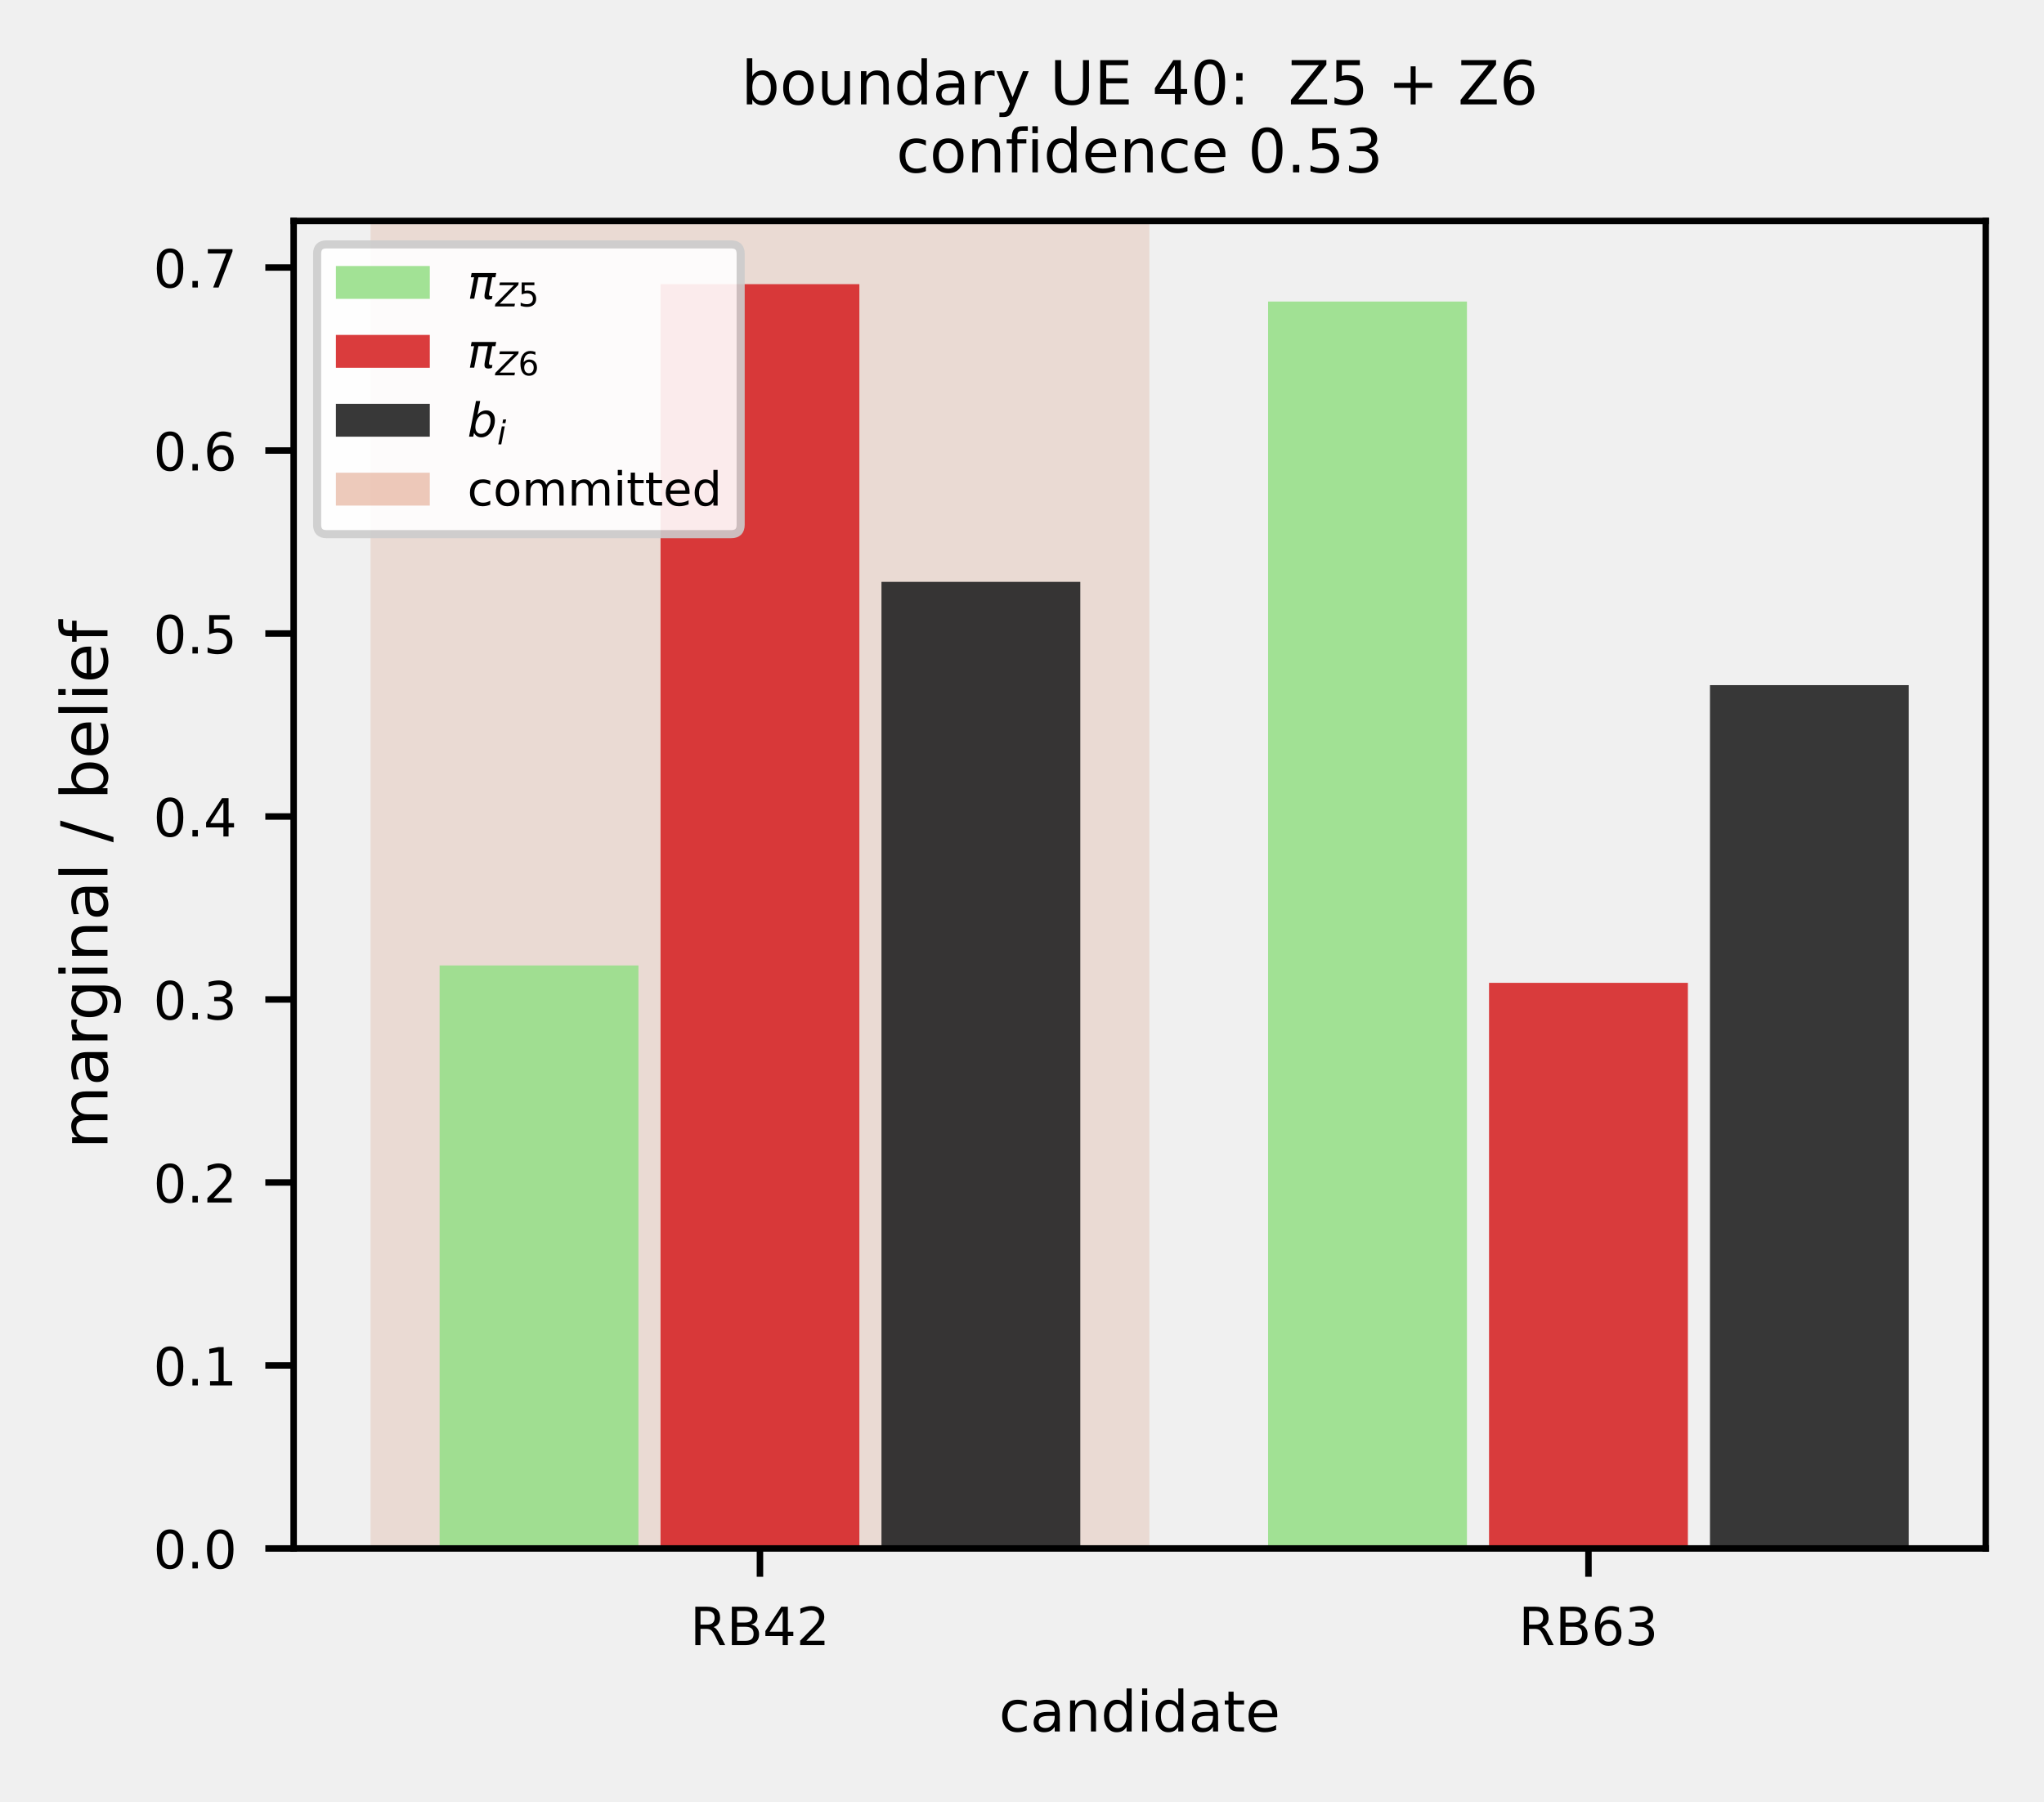
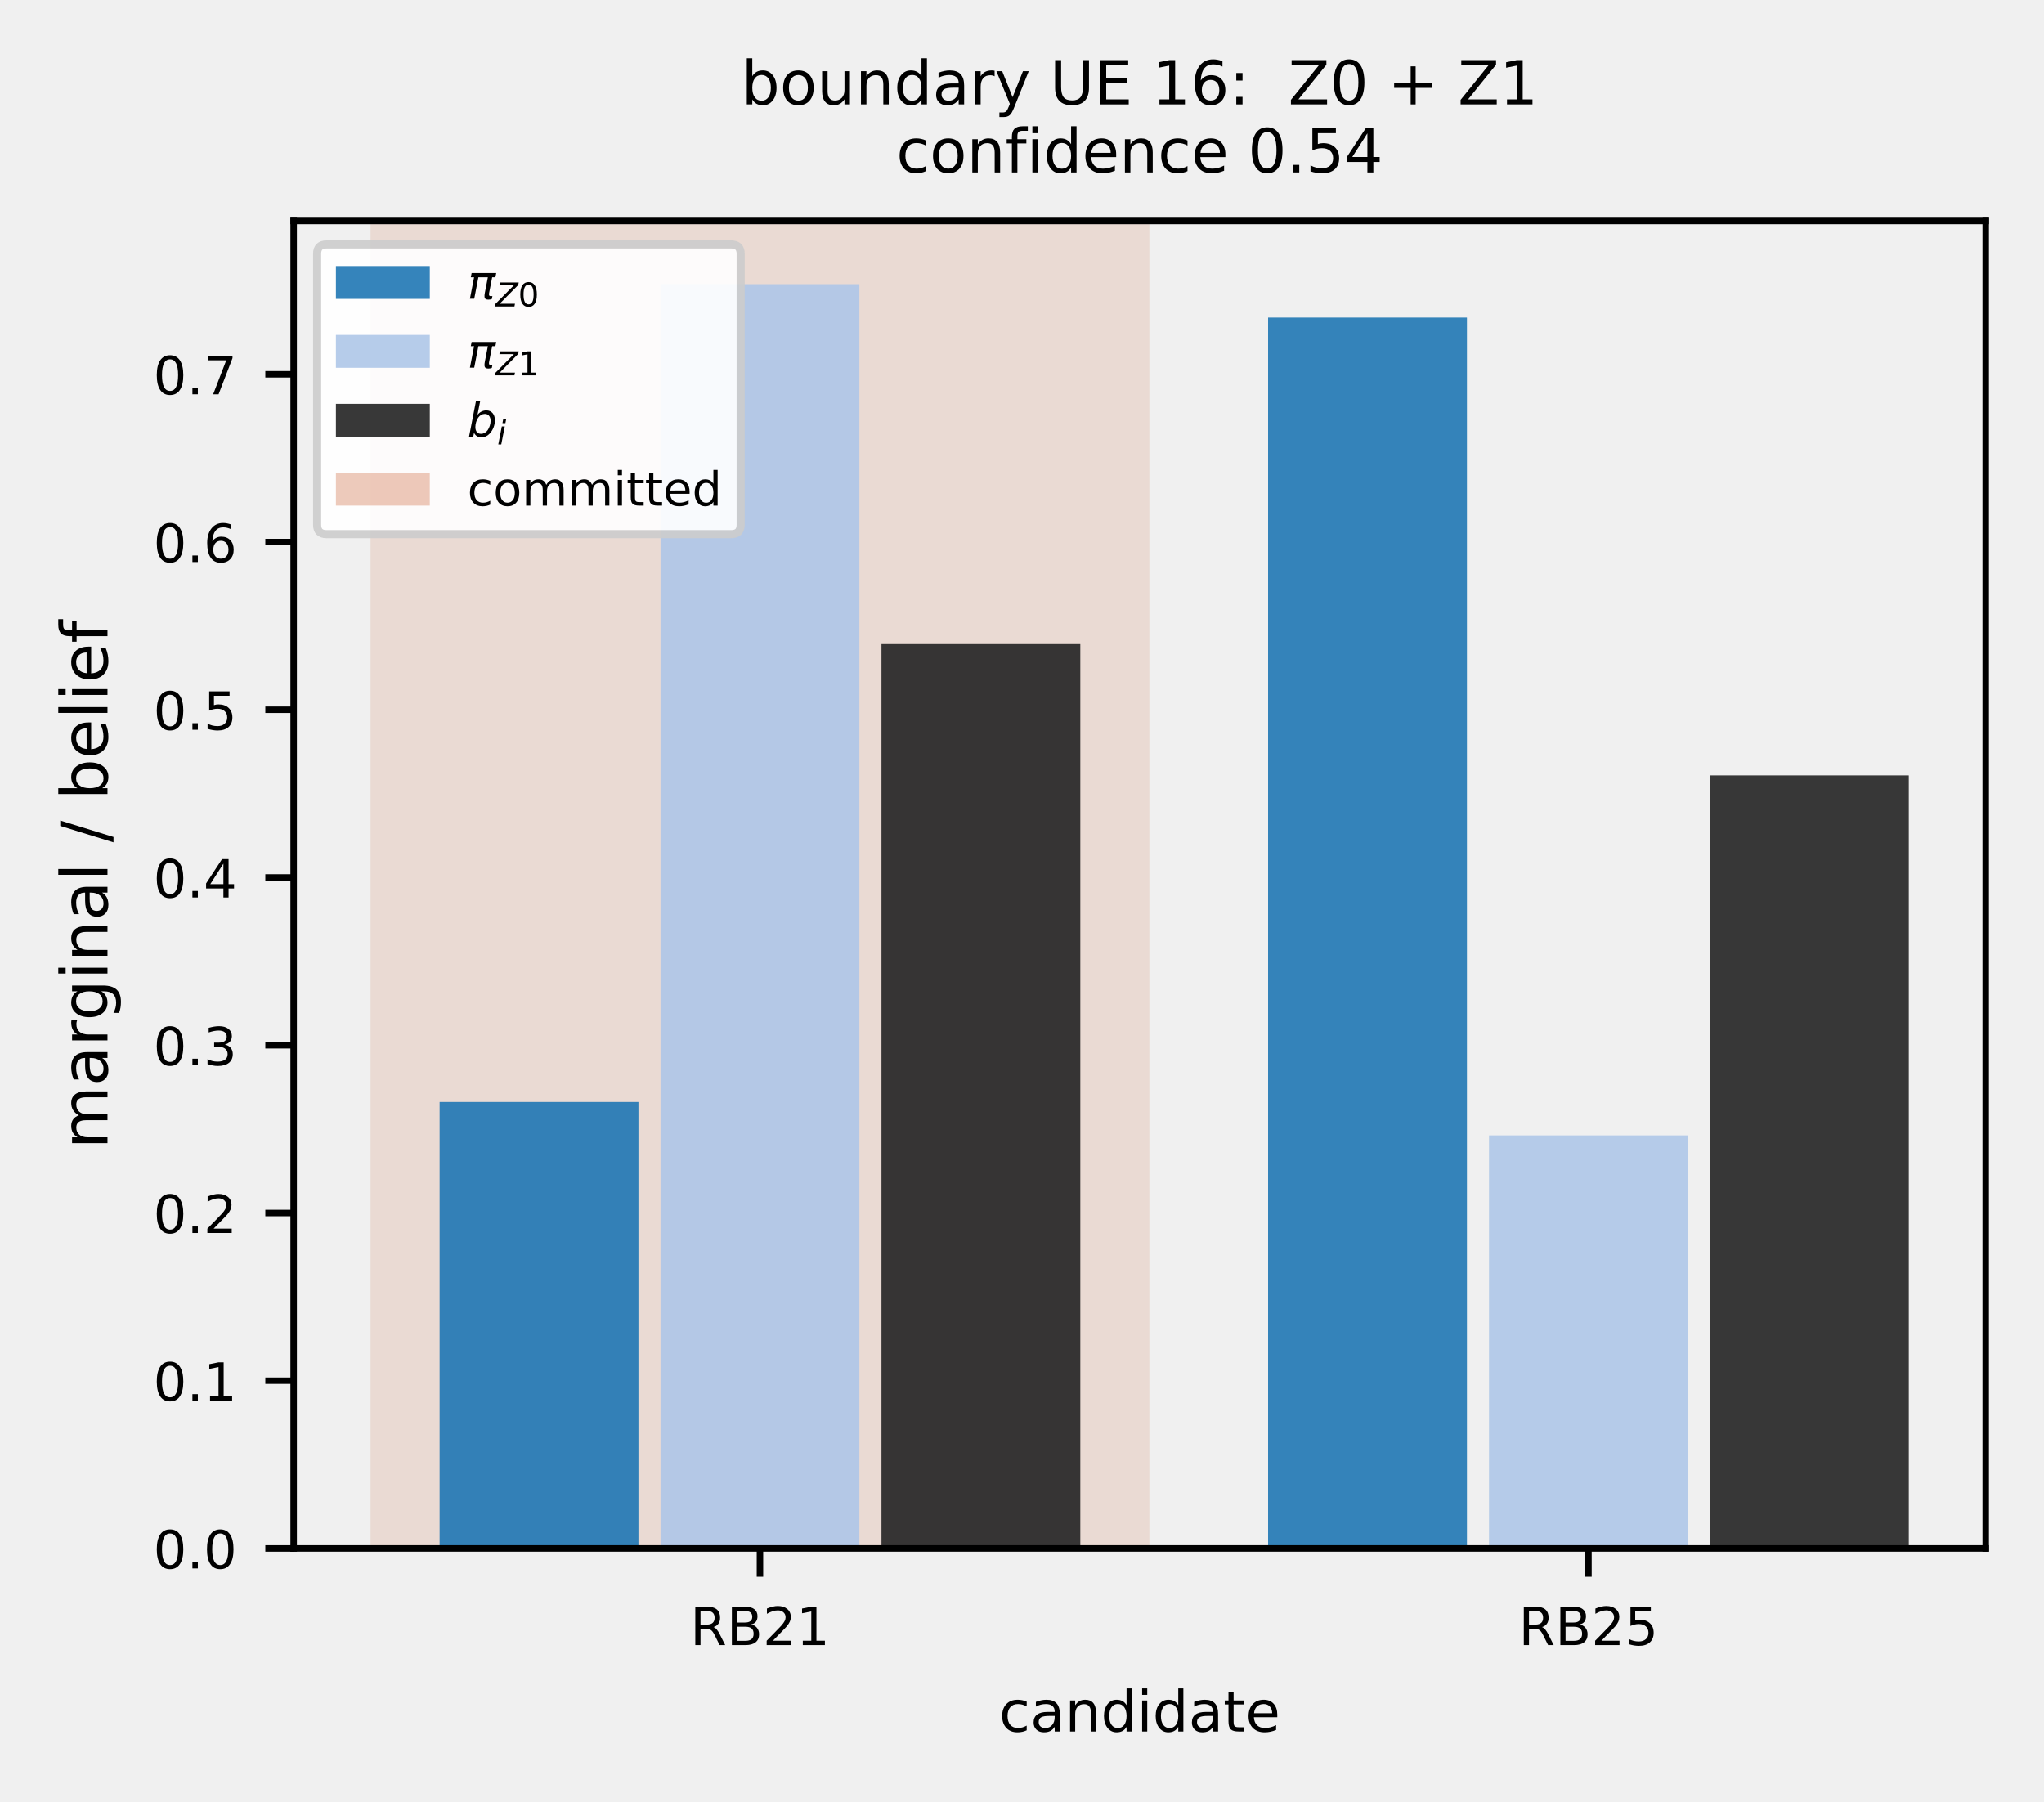
<svg xmlns="http://www.w3.org/2000/svg" xmlns:xlink="http://www.w3.org/1999/xlink" width="252.53pt" height="222.571pt" viewBox="0 0 252.53 222.571" version="1.1">
  <defs>
    <style type="text/css">*{stroke-linejoin: round; stroke-linecap: butt}</style>
  </defs>
  <g id="figure_1">
    <g id="patch_1">
      <path d="M 0 222.571  L 252.53 222.571  L 252.53 0  L 0 0  L 0 222.571  z " style="fill: none" />
    </g>
    <g id="axes_1">
      <g id="patch_2">
        <path d="M 36.28 191.305  L 245.33 191.305  L 245.33 27.297  L 36.28 27.297  L 36.28 191.305  z " style="fill: none" />
      </g>
      <g id="patch_3">
-         <path d="M 45.782 191.305  L 141.999 191.305  L 141.999 27.297  L 45.782 27.297  z " clip-path="url(#p952ab10c42)" style="fill: #c1440e; opacity: 0.13" />
+         <path d="M 45.782 191.305  L 141.999 191.305  L 141.999 27.297  L 45.782 27.297  z " clip-path="url(#p633d60feb3)" style="fill: #c1440e; opacity: 0.13" />
      </g>
      <g id="patch_4">
-         <path d="M 54.312 191.305  L 78.878 191.305  L 78.878 119.279  L 54.312 119.279  z " clip-path="url(#p952ab10c42)" style="fill: #98df8a; opacity: 0.9" />
+         <path d="M 54.312 191.305  L 78.878 191.305  L 78.878 136.146  L 54.312 136.146  z " clip-path="url(#p633d60feb3)" style="fill: #1f77b4; opacity: 0.9" />
      </g>
      <g id="patch_5">
-         <path d="M 156.67 191.305  L 181.236 191.305  L 181.236 37.254  L 156.67 37.254  z " clip-path="url(#p952ab10c42)" style="fill: #98df8a; opacity: 0.9" />
+         <path d="M 156.67 191.305  L 181.236 191.305  L 181.236 39.231  L 156.67 39.231  z " clip-path="url(#p633d60feb3)" style="fill: #1f77b4; opacity: 0.9" />
      </g>
      <g id="patch_6">
-         <path d="M 81.607 191.305  L 106.173 191.305  L 106.173 35.107  L 81.607 35.107  z " clip-path="url(#p952ab10c42)" style="fill: #d62728; opacity: 0.9" />
+         <path d="M 81.607 191.305  L 106.173 191.305  L 106.173 35.107  L 81.607 35.107  z " clip-path="url(#p633d60feb3)" style="fill: #aec7e8; opacity: 0.9" />
      </g>
      <g id="patch_7">
-         <path d="M 183.966 191.305  L 208.532 191.305  L 208.532 121.426  L 183.966 121.426  z " clip-path="url(#p952ab10c42)" style="fill: #d62728; opacity: 0.9" />
+         <path d="M 183.966 191.305  L 208.532 191.305  L 208.532 140.27  L 183.966 140.27  z " clip-path="url(#p633d60feb3)" style="fill: #aec7e8; opacity: 0.9" />
      </g>
      <g id="patch_8">
-         <path d="M 108.903 191.305  L 133.469 191.305  L 133.469 71.887  L 108.903 71.887  z " clip-path="url(#p952ab10c42)" style="fill: #222222; opacity: 0.9" />
+         <path d="M 108.903 191.305  L 133.469 191.305  L 133.469 79.577  L 108.903 79.577  z " clip-path="url(#p633d60feb3)" style="fill: #222222; opacity: 0.9" />
      </g>
      <g id="patch_9">
-         <path d="M 211.261 191.305  L 235.827 191.305  L 235.827 84.646  L 211.261 84.646  z " clip-path="url(#p952ab10c42)" style="fill: #222222; opacity: 0.9" />
+         <path d="M 211.261 191.305  L 235.827 191.305  L 235.827 95.8  L 211.261 95.8  z " clip-path="url(#p633d60feb3)" style="fill: #222222; opacity: 0.9" />
      </g>
      <g id="matplotlib.axis_1">
        <g id="xtick_1">
          <g id="line2d_1">
            <defs>
-               <path id="m96da37bd1f" d="M 0 0  L 0 3.5  " style="stroke: #000000; stroke-width: 0.8" />
-             </defs>
-             <g>
-               <use xlink:href="#m96da37bd1f" x="93.89" y="191.305" style="stroke: #000000; stroke-width: 0.8" />
+               <path id="m8f67403327" d="M 0 0  L 0 3.5  " style="stroke: #000000; stroke-width: 0.8" />
+             </defs>
+             <g>
+               <use xlink:href="#m8f67403327" x="93.89" y="191.305" style="stroke: #000000; stroke-width: 0.8" />
            </g>
          </g>
          <g id="text_1">
            <g transform="translate(85.26659 203.2442) scale(0.065 -0.065)">
              <defs>
                <path id="DejaVuSans-52" d="M 2841 2188  Q 3044 2119 3236 1894  Q 3428 1669 3622 1275  L 4263 0  L 3584 0  L 2988 1197  Q 2756 1666 2539 1819  Q 2322 1972 1947 1972  L 1259 1972  L 1259 0  L 628 0  L 628 4666  L 2053 4666  Q 2853 4666 3247 4331  Q 3641 3997 3641 3322  Q 3641 2881 3436 2590  Q 3231 2300 2841 2188  z M 1259 4147  L 1259 2491  L 2053 2491  Q 2509 2491 2742 2702  Q 2975 2913 2975 3322  Q 2975 3731 2742 3939  Q 2509 4147 2053 4147  L 1259 4147  z " transform="scale(0.015625)" />
                <path id="DejaVuSans-42" d="M 1259 2228  L 1259 519  L 2272 519  Q 2781 519 3026 730  Q 3272 941 3272 1375  Q 3272 1813 3026 2020  Q 2781 2228 2272 2228  L 1259 2228  z M 1259 4147  L 1259 2741  L 2194 2741  Q 2656 2741 2882 2914  Q 3109 3088 3109 3444  Q 3109 3797 2882 3972  Q 2656 4147 2194 4147  L 1259 4147  z M 628 4666  L 2241 4666  Q 2963 4666 3353 4366  Q 3744 4066 3744 3513  Q 3744 3084 3544 2831  Q 3344 2578 2956 2516  Q 3422 2416 3680 2098  Q 3938 1781 3938 1306  Q 3938 681 3513 340  Q 3088 0 2303 0  L 628 0  L 628 4666  z " transform="scale(0.015625)" />
-                 <path id="DejaVuSans-34" d="M 2419 4116  L 825 1625  L 2419 1625  L 2419 4116  z M 2253 4666  L 3047 4666  L 3047 1625  L 3713 1625  L 3713 1100  L 3047 1100  L 3047 0  L 2419 0  L 2419 1100  L 313 1100  L 313 1709  L 2253 4666  z " transform="scale(0.015625)" />
                <path id="DejaVuSans-32" d="M 1228 531  L 3431 531  L 3431 0  L 469 0  L 469 531  Q 828 903 1448 1529  Q 2069 2156 2228 2338  Q 2531 2678 2651 2914  Q 2772 3150 2772 3378  Q 2772 3750 2511 3984  Q 2250 4219 1831 4219  Q 1534 4219 1204 4116  Q 875 4013 500 3803  L 500 4441  Q 881 4594 1212 4672  Q 1544 4750 1819 4750  Q 2544 4750 2975 4387  Q 3406 4025 3406 3419  Q 3406 3131 3298 2873  Q 3191 2616 2906 2266  Q 2828 2175 2409 1742  Q 1991 1309 1228 531  z " transform="scale(0.015625)" />
+                 <path id="DejaVuSans-31" d="M 794 531  L 1825 531  L 1825 4091  L 703 3866  L 703 4441  L 1819 4666  L 2450 4666  L 2450 531  L 3481 531  L 3481 0  L 794 0  L 794 531  z " transform="scale(0.015625)" />
              </defs>
              <use xlink:href="#DejaVuSans-52" />
              <use xlink:href="#DejaVuSans-42" transform="translate(69.48242 0)" />
-               <use xlink:href="#DejaVuSans-34" transform="translate(138.0859 0)" />
-               <use xlink:href="#DejaVuSans-32" transform="translate(201.709 0)" />
+               <use xlink:href="#DejaVuSans-32" transform="translate(138.0859 0)" />
+               <use xlink:href="#DejaVuSans-31" transform="translate(201.709 0)" />
            </g>
          </g>
        </g>
        <g id="xtick_2">
          <g id="line2d_2">
            <g>
-               <use xlink:href="#m96da37bd1f" x="196.249" y="191.305" style="stroke: #000000; stroke-width: 0.8" />
+               <use xlink:href="#m8f67403327" x="196.249" y="191.305" style="stroke: #000000; stroke-width: 0.8" />
            </g>
          </g>
          <g id="text_2">
            <g transform="translate(187.625 203.2442) scale(0.065 -0.065)">
              <defs>
-                 <path id="DejaVuSans-36" d="M 2113 2584  Q 1688 2584 1439 2293  Q 1191 2003 1191 1497  Q 1191 994 1439 701  Q 1688 409 2113 409  Q 2538 409 2786 701  Q 3034 994 3034 1497  Q 3034 2003 2786 2293  Q 2538 2584 2113 2584  z M 3366 4563  L 3366 3988  Q 3128 4100 2886 4159  Q 2644 4219 2406 4219  Q 1781 4219 1451 3797  Q 1122 3375 1075 2522  Q 1259 2794 1537 2939  Q 1816 3084 2150 3084  Q 2853 3084 3261 2657  Q 3669 2231 3669 1497  Q 3669 778 3244 343  Q 2819 -91 2113 -91  Q 1303 -91 875 529  Q 447 1150 447 2328  Q 447 3434 972 4092  Q 1497 4750 2381 4750  Q 2619 4750 2861 4703  Q 3103 4656 3366 4563  z " transform="scale(0.015625)" />
-                 <path id="DejaVuSans-33" d="M 2597 2516  Q 3050 2419 3304 2112  Q 3559 1806 3559 1356  Q 3559 666 3084 287  Q 2609 -91 1734 -91  Q 1441 -91 1130 -33  Q 819 25 488 141  L 488 750  Q 750 597 1062 519  Q 1375 441 1716 441  Q 2309 441 2620 675  Q 2931 909 2931 1356  Q 2931 1769 2642 2001  Q 2353 2234 1838 2234  L 1294 2234  L 1294 2753  L 1863 2753  Q 2328 2753 2575 2939  Q 2822 3125 2822 3475  Q 2822 3834 2567 4026  Q 2313 4219 1838 4219  Q 1578 4219 1281 4162  Q 984 4106 628 3988  L 628 4550  Q 988 4650 1302 4700  Q 1616 4750 1894 4750  Q 2613 4750 3031 4423  Q 3450 4097 3450 3541  Q 3450 3153 3228 2886  Q 3006 2619 2597 2516  z " transform="scale(0.015625)" />
+                 <path id="DejaVuSans-35" d="M 691 4666  L 3169 4666  L 3169 4134  L 1269 4134  L 1269 2991  Q 1406 3038 1543 3061  Q 1681 3084 1819 3084  Q 2600 3084 3056 2656  Q 3513 2228 3513 1497  Q 3513 744 3044 326  Q 2575 -91 1722 -91  Q 1428 -91 1123 -41  Q 819 9 494 109  L 494 744  Q 775 591 1075 516  Q 1375 441 1709 441  Q 2250 441 2565 725  Q 2881 1009 2881 1497  Q 2881 1984 2565 2268  Q 2250 2553 1709 2553  Q 1456 2553 1204 2497  Q 953 2441 691 2322  L 691 4666  z " transform="scale(0.015625)" />
              </defs>
              <use xlink:href="#DejaVuSans-52" />
              <use xlink:href="#DejaVuSans-42" transform="translate(69.48242 0)" />
-               <use xlink:href="#DejaVuSans-36" transform="translate(138.0859 0)" />
-               <use xlink:href="#DejaVuSans-33" transform="translate(201.709 0)" />
+               <use xlink:href="#DejaVuSans-32" transform="translate(138.0859 0)" />
+               <use xlink:href="#DejaVuSans-35" transform="translate(201.709 0)" />
            </g>
          </g>
        </g>
        <g id="text_3">
          <g transform="translate(123.4303 213.9149) scale(0.07 -0.07)">
            <defs>
              <path id="DejaVuSans-63" d="M 3122 3366  L 3122 2828  Q 2878 2963 2633 3030  Q 2388 3097 2138 3097  Q 1578 3097 1268 2742  Q 959 2388 959 1747  Q 959 1106 1268 751  Q 1578 397 2138 397  Q 2388 397 2633 464  Q 2878 531 3122 666  L 3122 134  Q 2881 22 2623 -34  Q 2366 -91 2075 -91  Q 1284 -91 818 406  Q 353 903 353 1747  Q 353 2603 823 3093  Q 1294 3584 2113 3584  Q 2378 3584 2631 3529  Q 2884 3475 3122 3366  z " transform="scale(0.015625)" />
              <path id="DejaVuSans-61" d="M 2194 1759  Q 1497 1759 1228 1600  Q 959 1441 959 1056  Q 959 750 1161 570  Q 1363 391 1709 391  Q 2188 391 2477 730  Q 2766 1069 2766 1631  L 2766 1759  L 2194 1759  z M 3341 1997  L 3341 0  L 2766 0  L 2766 531  Q 2569 213 2275 61  Q 1981 -91 1556 -91  Q 1019 -91 701 211  Q 384 513 384 1019  Q 384 1609 779 1909  Q 1175 2209 1959 2209  L 2766 2209  L 2766 2266  Q 2766 2663 2505 2880  Q 2244 3097 1772 3097  Q 1472 3097 1187 3025  Q 903 2953 641 2809  L 641 3341  Q 956 3463 1253 3523  Q 1550 3584 1831 3584  Q 2591 3584 2966 3190  Q 3341 2797 3341 1997  z " transform="scale(0.015625)" />
              <path id="DejaVuSans-6e" d="M 3513 2113  L 3513 0  L 2938 0  L 2938 2094  Q 2938 2591 2744 2837  Q 2550 3084 2163 3084  Q 1697 3084 1428 2787  Q 1159 2491 1159 1978  L 1159 0  L 581 0  L 581 3500  L 1159 3500  L 1159 2956  Q 1366 3272 1645 3428  Q 1925 3584 2291 3584  Q 2894 3584 3203 3211  Q 3513 2838 3513 2113  z " transform="scale(0.015625)" />
              <path id="DejaVuSans-64" d="M 2906 2969  L 2906 4863  L 3481 4863  L 3481 0  L 2906 0  L 2906 525  Q 2725 213 2448 61  Q 2172 -91 1784 -91  Q 1150 -91 751 415  Q 353 922 353 1747  Q 353 2572 751 3078  Q 1150 3584 1784 3584  Q 2172 3584 2448 3432  Q 2725 3281 2906 2969  z M 947 1747  Q 947 1113 1208 752  Q 1469 391 1925 391  Q 2381 391 2643 752  Q 2906 1113 2906 1747  Q 2906 2381 2643 2742  Q 2381 3103 1925 3103  Q 1469 3103 1208 2742  Q 947 2381 947 1747  z " transform="scale(0.015625)" />
              <path id="DejaVuSans-69" d="M 603 3500  L 1178 3500  L 1178 0  L 603 0  L 603 3500  z M 603 4863  L 1178 4863  L 1178 4134  L 603 4134  L 603 4863  z " transform="scale(0.015625)" />
              <path id="DejaVuSans-74" d="M 1172 4494  L 1172 3500  L 2356 3500  L 2356 3053  L 1172 3053  L 1172 1153  Q 1172 725 1289 603  Q 1406 481 1766 481  L 2356 481  L 2356 0  L 1766 0  Q 1100 0 847 248  Q 594 497 594 1153  L 594 3053  L 172 3053  L 172 3500  L 594 3500  L 594 4494  L 1172 4494  z " transform="scale(0.015625)" />
              <path id="DejaVuSans-65" d="M 3597 1894  L 3597 1613  L 953 1613  Q 991 1019 1311 708  Q 1631 397 2203 397  Q 2534 397 2845 478  Q 3156 559 3463 722  L 3463 178  Q 3153 47 2828 -22  Q 2503 -91 2169 -91  Q 1331 -91 842 396  Q 353 884 353 1716  Q 353 2575 817 3079  Q 1281 3584 2069 3584  Q 2775 3584 3186 3129  Q 3597 2675 3597 1894  z M 3022 2063  Q 3016 2534 2758 2815  Q 2500 3097 2075 3097  Q 1594 3097 1305 2825  Q 1016 2553 972 2059  L 3022 2063  z " transform="scale(0.015625)" />
            </defs>
            <use xlink:href="#DejaVuSans-63" />
            <use xlink:href="#DejaVuSans-61" transform="translate(54.98047 0)" />
            <use xlink:href="#DejaVuSans-6e" transform="translate(116.2598 0)" />
            <use xlink:href="#DejaVuSans-64" transform="translate(179.6387 0)" />
            <use xlink:href="#DejaVuSans-69" transform="translate(243.1152 0)" />
            <use xlink:href="#DejaVuSans-64" transform="translate(270.8984 0)" />
            <use xlink:href="#DejaVuSans-61" transform="translate(334.375 0)" />
            <use xlink:href="#DejaVuSans-74" transform="translate(395.6543 0)" />
            <use xlink:href="#DejaVuSans-65" transform="translate(434.8633 0)" />
          </g>
        </g>
      </g>
      <g id="matplotlib.axis_2">
        <g id="ytick_1">
          <g id="line2d_3">
            <defs>
-               <path id="mb05c4b80b1" d="M 0 0  L -3.5 0  " style="stroke: #000000; stroke-width: 0.8" />
-             </defs>
-             <g>
-               <use xlink:href="#mb05c4b80b1" x="36.28" y="191.305" style="stroke: #000000; stroke-width: 0.8" />
+               <path id="mbc8ac7b0ec" d="M 0 0  L -3.5 0  " style="stroke: #000000; stroke-width: 0.8" />
+             </defs>
+             <g>
+               <use xlink:href="#mbc8ac7b0ec" x="36.28" y="191.305" style="stroke: #000000; stroke-width: 0.8" />
            </g>
          </g>
          <g id="text_4">
            <g transform="translate(18.9425 193.7747) scale(0.065 -0.065)">
              <defs>
                <path id="DejaVuSans-30" d="M 2034 4250  Q 1547 4250 1301 3770  Q 1056 3291 1056 2328  Q 1056 1369 1301 889  Q 1547 409 2034 409  Q 2525 409 2770 889  Q 3016 1369 3016 2328  Q 3016 3291 2770 3770  Q 2525 4250 2034 4250  z M 2034 4750  Q 2819 4750 3233 4129  Q 3647 3509 3647 2328  Q 3647 1150 3233 529  Q 2819 -91 2034 -91  Q 1250 -91 836 529  Q 422 1150 422 2328  Q 422 3509 836 4129  Q 1250 4750 2034 4750  z " transform="scale(0.015625)" />
                <path id="DejaVuSans-2e" d="M 684 794  L 1344 794  L 1344 0  L 684 0  L 684 794  z " transform="scale(0.015625)" />
              </defs>
              <use xlink:href="#DejaVuSans-30" />
              <use xlink:href="#DejaVuSans-2e" transform="translate(63.62305 0)" />
              <use xlink:href="#DejaVuSans-30" transform="translate(95.41016 0)" />
            </g>
          </g>
        </g>
        <g id="ytick_2">
          <g id="line2d_4">
            <g>
-               <use xlink:href="#mb05c4b80b1" x="36.28" y="168.697" style="stroke: #000000; stroke-width: 0.8" />
+               <use xlink:href="#mbc8ac7b0ec" x="36.28" y="170.582" style="stroke: #000000; stroke-width: 0.8" />
            </g>
          </g>
          <g id="text_5">
-             <g transform="translate(18.9425 171.1669) scale(0.065 -0.065)">
-               <defs>
-                 <path id="DejaVuSans-31" d="M 794 531  L 1825 531  L 1825 4091  L 703 3866  L 703 4441  L 1819 4666  L 2450 4666  L 2450 531  L 3481 531  L 3481 0  L 794 0  L 794 531  z " transform="scale(0.015625)" />
-               </defs>
+             <g transform="translate(18.9425 173.0514) scale(0.065 -0.065)">
              <use xlink:href="#DejaVuSans-30" />
              <use xlink:href="#DejaVuSans-2e" transform="translate(63.62305 0)" />
              <use xlink:href="#DejaVuSans-31" transform="translate(95.41016 0)" />
            </g>
          </g>
        </g>
        <g id="ytick_3">
          <g id="line2d_5">
            <g>
-               <use xlink:href="#mb05c4b80b1" x="36.28" y="146.09" style="stroke: #000000; stroke-width: 0.8" />
+               <use xlink:href="#mbc8ac7b0ec" x="36.28" y="149.859" style="stroke: #000000; stroke-width: 0.8" />
            </g>
          </g>
          <g id="text_6">
-             <g transform="translate(18.9425 148.5591) scale(0.065 -0.065)">
+             <g transform="translate(18.9425 152.3281) scale(0.065 -0.065)">
              <use xlink:href="#DejaVuSans-30" />
              <use xlink:href="#DejaVuSans-2e" transform="translate(63.62305 0)" />
              <use xlink:href="#DejaVuSans-32" transform="translate(95.41016 0)" />
            </g>
          </g>
        </g>
        <g id="ytick_4">
          <g id="line2d_6">
            <g>
-               <use xlink:href="#mb05c4b80b1" x="36.28" y="123.482" style="stroke: #000000; stroke-width: 0.8" />
+               <use xlink:href="#mbc8ac7b0ec" x="36.28" y="129.135" style="stroke: #000000; stroke-width: 0.8" />
            </g>
          </g>
          <g id="text_7">
-             <g transform="translate(18.9425 125.9514) scale(0.065 -0.065)">
+             <g transform="translate(18.9425 131.6047) scale(0.065 -0.065)">
+               <defs>
+                 <path id="DejaVuSans-33" d="M 2597 2516  Q 3050 2419 3304 2112  Q 3559 1806 3559 1356  Q 3559 666 3084 287  Q 2609 -91 1734 -91  Q 1441 -91 1130 -33  Q 819 25 488 141  L 488 750  Q 750 597 1062 519  Q 1375 441 1716 441  Q 2309 441 2620 675  Q 2931 909 2931 1356  Q 2931 1769 2642 2001  Q 2353 2234 1838 2234  L 1294 2234  L 1294 2753  L 1863 2753  Q 2328 2753 2575 2939  Q 2822 3125 2822 3475  Q 2822 3834 2567 4026  Q 2313 4219 1838 4219  Q 1578 4219 1281 4162  Q 984 4106 628 3988  L 628 4550  Q 988 4650 1302 4700  Q 1616 4750 1894 4750  Q 2613 4750 3031 4423  Q 3450 4097 3450 3541  Q 3450 3153 3228 2886  Q 3006 2619 2597 2516  z " transform="scale(0.015625)" />
+               </defs>
              <use xlink:href="#DejaVuSans-30" />
              <use xlink:href="#DejaVuSans-2e" transform="translate(63.62305 0)" />
              <use xlink:href="#DejaVuSans-33" transform="translate(95.41016 0)" />
            </g>
          </g>
        </g>
        <g id="ytick_5">
          <g id="line2d_7">
            <g>
-               <use xlink:href="#mb05c4b80b1" x="36.28" y="100.874" style="stroke: #000000; stroke-width: 0.8" />
+               <use xlink:href="#mbc8ac7b0ec" x="36.28" y="108.412" style="stroke: #000000; stroke-width: 0.8" />
            </g>
          </g>
          <g id="text_8">
-             <g transform="translate(18.9425 103.3436) scale(0.065 -0.065)">
+             <g transform="translate(18.9425 110.8814) scale(0.065 -0.065)">
+               <defs>
+                 <path id="DejaVuSans-34" d="M 2419 4116  L 825 1625  L 2419 1625  L 2419 4116  z M 2253 4666  L 3047 4666  L 3047 1625  L 3713 1625  L 3713 1100  L 3047 1100  L 3047 0  L 2419 0  L 2419 1100  L 313 1100  L 313 1709  L 2253 4666  z " transform="scale(0.015625)" />
+               </defs>
              <use xlink:href="#DejaVuSans-30" />
              <use xlink:href="#DejaVuSans-2e" transform="translate(63.62305 0)" />
              <use xlink:href="#DejaVuSans-34" transform="translate(95.41016 0)" />
            </g>
          </g>
        </g>
        <g id="ytick_6">
          <g id="line2d_8">
            <g>
-               <use xlink:href="#mb05c4b80b1" x="36.28" y="78.266" style="stroke: #000000; stroke-width: 0.8" />
+               <use xlink:href="#mbc8ac7b0ec" x="36.28" y="87.689" style="stroke: #000000; stroke-width: 0.8" />
            </g>
          </g>
          <g id="text_9">
-             <g transform="translate(18.9425 80.73584) scale(0.065 -0.065)">
-               <defs>
-                 <path id="DejaVuSans-35" d="M 691 4666  L 3169 4666  L 3169 4134  L 1269 4134  L 1269 2991  Q 1406 3038 1543 3061  Q 1681 3084 1819 3084  Q 2600 3084 3056 2656  Q 3513 2228 3513 1497  Q 3513 744 3044 326  Q 2575 -91 1722 -91  Q 1428 -91 1123 -41  Q 819 9 494 109  L 494 744  Q 775 591 1075 516  Q 1375 441 1709 441  Q 2250 441 2565 725  Q 2881 1009 2881 1497  Q 2881 1984 2565 2268  Q 2250 2553 1709 2553  Q 1456 2553 1204 2497  Q 953 2441 691 2322  L 691 4666  z " transform="scale(0.015625)" />
-               </defs>
+             <g transform="translate(18.9425 90.15812) scale(0.065 -0.065)">
              <use xlink:href="#DejaVuSans-30" />
              <use xlink:href="#DejaVuSans-2e" transform="translate(63.62305 0)" />
              <use xlink:href="#DejaVuSans-35" transform="translate(95.41016 0)" />
            </g>
          </g>
        </g>
        <g id="ytick_7">
          <g id="line2d_9">
            <g>
-               <use xlink:href="#mb05c4b80b1" x="36.28" y="55.659" style="stroke: #000000; stroke-width: 0.8" />
+               <use xlink:href="#mbc8ac7b0ec" x="36.28" y="66.965" style="stroke: #000000; stroke-width: 0.8" />
            </g>
          </g>
          <g id="text_10">
-             <g transform="translate(18.9425 58.12807) scale(0.065 -0.065)">
+             <g transform="translate(18.9425 69.43481) scale(0.065 -0.065)">
+               <defs>
+                 <path id="DejaVuSans-36" d="M 2113 2584  Q 1688 2584 1439 2293  Q 1191 2003 1191 1497  Q 1191 994 1439 701  Q 1688 409 2113 409  Q 2538 409 2786 701  Q 3034 994 3034 1497  Q 3034 2003 2786 2293  Q 2538 2584 2113 2584  z M 3366 4563  L 3366 3988  Q 3128 4100 2886 4159  Q 2644 4219 2406 4219  Q 1781 4219 1451 3797  Q 1122 3375 1075 2522  Q 1259 2794 1537 2939  Q 1816 3084 2150 3084  Q 2853 3084 3261 2657  Q 3669 2231 3669 1497  Q 3669 778 3244 343  Q 2819 -91 2113 -91  Q 1303 -91 875 529  Q 447 1150 447 2328  Q 447 3434 972 4092  Q 1497 4750 2381 4750  Q 2619 4750 2861 4703  Q 3103 4656 3366 4563  z " transform="scale(0.015625)" />
+               </defs>
              <use xlink:href="#DejaVuSans-30" />
              <use xlink:href="#DejaVuSans-2e" transform="translate(63.62305 0)" />
              <use xlink:href="#DejaVuSans-36" transform="translate(95.41016 0)" />
            </g>
          </g>
        </g>
        <g id="ytick_8">
          <g id="line2d_10">
            <g>
-               <use xlink:href="#mb05c4b80b1" x="36.28" y="33.051" style="stroke: #000000; stroke-width: 0.8" />
+               <use xlink:href="#mbc8ac7b0ec" x="36.28" y="46.242" style="stroke: #000000; stroke-width: 0.8" />
            </g>
          </g>
          <g id="text_11">
-             <g transform="translate(18.9425 35.52031) scale(0.065 -0.065)">
+             <g transform="translate(18.9425 48.7115) scale(0.065 -0.065)">
              <defs>
                <path id="DejaVuSans-37" d="M 525 4666  L 3525 4666  L 3525 4397  L 1831 0  L 1172 0  L 2766 4134  L 525 4134  L 525 4666  z " transform="scale(0.015625)" />
              </defs>
              <use xlink:href="#DejaVuSans-30" />
              <use xlink:href="#DejaVuSans-2e" transform="translate(63.62305 0)" />
              <use xlink:href="#DejaVuSans-37" transform="translate(95.41016 0)" />
            </g>
          </g>
        </g>
        <g id="text_12">
          <g transform="translate(13.27875 141.9537) rotate(-90) scale(0.08 -0.08)">
            <defs>
              <path id="DejaVuSans-6d" d="M 3328 2828  Q 3544 3216 3844 3400  Q 4144 3584 4550 3584  Q 5097 3584 5394 3201  Q 5691 2819 5691 2113  L 5691 0  L 5113 0  L 5113 2094  Q 5113 2597 4934 2840  Q 4756 3084 4391 3084  Q 3944 3084 3684 2787  Q 3425 2491 3425 1978  L 3425 0  L 2847 0  L 2847 2094  Q 2847 2600 2669 2842  Q 2491 3084 2119 3084  Q 1678 3084 1418 2786  Q 1159 2488 1159 1978  L 1159 0  L 581 0  L 581 3500  L 1159 3500  L 1159 2956  Q 1356 3278 1631 3431  Q 1906 3584 2284 3584  Q 2666 3584 2933 3390  Q 3200 3197 3328 2828  z " transform="scale(0.015625)" />
              <path id="DejaVuSans-72" d="M 2631 2963  Q 2534 3019 2420 3045  Q 2306 3072 2169 3072  Q 1681 3072 1420 2755  Q 1159 2438 1159 1844  L 1159 0  L 581 0  L 581 3500  L 1159 3500  L 1159 2956  Q 1341 3275 1631 3429  Q 1922 3584 2338 3584  Q 2397 3584 2469 3576  Q 2541 3569 2628 3553  L 2631 2963  z " transform="scale(0.015625)" />
              <path id="DejaVuSans-67" d="M 2906 1791  Q 2906 2416 2648 2759  Q 2391 3103 1925 3103  Q 1463 3103 1205 2759  Q 947 2416 947 1791  Q 947 1169 1205 825  Q 1463 481 1925 481  Q 2391 481 2648 825  Q 2906 1169 2906 1791  z M 3481 434  Q 3481 -459 3084 -895  Q 2688 -1331 1869 -1331  Q 1566 -1331 1297 -1286  Q 1028 -1241 775 -1147  L 775 -588  Q 1028 -725 1275 -790  Q 1522 -856 1778 -856  Q 2344 -856 2625 -561  Q 2906 -266 2906 331  L 2906 616  Q 2728 306 2450 153  Q 2172 0 1784 0  Q 1141 0 747 490  Q 353 981 353 1791  Q 353 2603 747 3093  Q 1141 3584 1784 3584  Q 2172 3584 2450 3431  Q 2728 3278 2906 2969  L 2906 3500  L 3481 3500  L 3481 434  z " transform="scale(0.015625)" />
              <path id="DejaVuSans-6c" d="M 603 4863  L 1178 4863  L 1178 0  L 603 0  L 603 4863  z " transform="scale(0.015625)" />
              <path id="DejaVuSans-20" transform="scale(0.015625)" />
              <path id="DejaVuSans-2f" d="M 1625 4666  L 2156 4666  L 531 -594  L 0 -594  L 1625 4666  z " transform="scale(0.015625)" />
              <path id="DejaVuSans-62" d="M 3116 1747  Q 3116 2381 2855 2742  Q 2594 3103 2138 3103  Q 1681 3103 1420 2742  Q 1159 2381 1159 1747  Q 1159 1113 1420 752  Q 1681 391 2138 391  Q 2594 391 2855 752  Q 3116 1113 3116 1747  z M 1159 2969  Q 1341 3281 1617 3432  Q 1894 3584 2278 3584  Q 2916 3584 3314 3078  Q 3713 2572 3713 1747  Q 3713 922 3314 415  Q 2916 -91 2278 -91  Q 1894 -91 1617 61  Q 1341 213 1159 525  L 1159 0  L 581 0  L 581 4863  L 1159 4863  L 1159 2969  z " transform="scale(0.015625)" />
              <path id="DejaVuSans-66" d="M 2375 4863  L 2375 4384  L 1825 4384  Q 1516 4384 1395 4259  Q 1275 4134 1275 3809  L 1275 3500  L 2222 3500  L 2222 3053  L 1275 3053  L 1275 0  L 697 0  L 697 3053  L 147 3053  L 147 3500  L 697 3500  L 697 3744  Q 697 4328 969 4595  Q 1241 4863 1831 4863  L 2375 4863  z " transform="scale(0.015625)" />
            </defs>
            <use xlink:href="#DejaVuSans-6d" />
            <use xlink:href="#DejaVuSans-61" transform="translate(97.41211 0)" />
            <use xlink:href="#DejaVuSans-72" transform="translate(158.6914 0)" />
            <use xlink:href="#DejaVuSans-67" transform="translate(198.0547 0)" />
            <use xlink:href="#DejaVuSans-69" transform="translate(261.5312 0)" />
            <use xlink:href="#DejaVuSans-6e" transform="translate(289.3145 0)" />
            <use xlink:href="#DejaVuSans-61" transform="translate(352.6934 0)" />
            <use xlink:href="#DejaVuSans-6c" transform="translate(413.9727 0)" />
            <use xlink:href="#DejaVuSans-20" transform="translate(441.7559 0)" />
            <use xlink:href="#DejaVuSans-2f" transform="translate(473.543 0)" />
            <use xlink:href="#DejaVuSans-20" transform="translate(507.2344 0)" />
            <use xlink:href="#DejaVuSans-62" transform="translate(539.0215 0)" />
            <use xlink:href="#DejaVuSans-65" transform="translate(602.498 0)" />
            <use xlink:href="#DejaVuSans-6c" transform="translate(664.0215 0)" />
            <use xlink:href="#DejaVuSans-69" transform="translate(691.8047 0)" />
            <use xlink:href="#DejaVuSans-65" transform="translate(719.5879 0)" />
            <use xlink:href="#DejaVuSans-66" transform="translate(781.1113 0)" />
          </g>
        </g>
      </g>
      <g id="patch_10">
        <path d="M 36.28 191.305  L 36.28 27.297  " style="fill: none; stroke: #000000; stroke-width: 0.8; stroke-linejoin: miter; stroke-linecap: square" />
      </g>
      <g id="patch_11">
        <path d="M 245.33 191.305  L 245.33 27.297  " style="fill: none; stroke: #000000; stroke-width: 0.8; stroke-linejoin: miter; stroke-linecap: square" />
      </g>
      <g id="patch_12">
        <path d="M 36.28 191.305  L 245.33 191.305  " style="fill: none; stroke: #000000; stroke-width: 0.8; stroke-linejoin: miter; stroke-linecap: square" />
      </g>
      <g id="patch_13">
        <path d="M 36.28 27.297  L 245.33 27.297  " style="fill: none; stroke: #000000; stroke-width: 0.8; stroke-linejoin: miter; stroke-linecap: square" />
      </g>
      <g id="text_13">
        <g transform="translate(91.58461 12.89883) scale(0.075 -0.075)">
          <defs>
            <path id="DejaVuSans-6f" d="M 1959 3097  Q 1497 3097 1228 2736  Q 959 2375 959 1747  Q 959 1119 1226 758  Q 1494 397 1959 397  Q 2419 397 2687 759  Q 2956 1122 2956 1747  Q 2956 2369 2687 2733  Q 2419 3097 1959 3097  z M 1959 3584  Q 2709 3584 3137 3096  Q 3566 2609 3566 1747  Q 3566 888 3137 398  Q 2709 -91 1959 -91  Q 1206 -91 779 398  Q 353 888 353 1747  Q 353 2609 779 3096  Q 1206 3584 1959 3584  z " transform="scale(0.015625)" />
            <path id="DejaVuSans-75" d="M 544 1381  L 544 3500  L 1119 3500  L 1119 1403  Q 1119 906 1312 657  Q 1506 409 1894 409  Q 2359 409 2629 706  Q 2900 1003 2900 1516  L 2900 3500  L 3475 3500  L 3475 0  L 2900 0  L 2900 538  Q 2691 219 2414 64  Q 2138 -91 1772 -91  Q 1169 -91 856 284  Q 544 659 544 1381  z M 1991 3584  L 1991 3584  z " transform="scale(0.015625)" />
            <path id="DejaVuSans-79" d="M 2059 -325  Q 1816 -950 1584 -1140  Q 1353 -1331 966 -1331  L 506 -1331  L 506 -850  L 844 -850  Q 1081 -850 1212 -737  Q 1344 -625 1503 -206  L 1606 56  L 191 3500  L 800 3500  L 1894 763  L 2988 3500  L 3597 3500  L 2059 -325  z " transform="scale(0.015625)" />
            <path id="DejaVuSans-55" d="M 556 4666  L 1191 4666  L 1191 1831  Q 1191 1081 1462 751  Q 1734 422 2344 422  Q 2950 422 3222 751  Q 3494 1081 3494 1831  L 3494 4666  L 4128 4666  L 4128 1753  Q 4128 841 3676 375  Q 3225 -91 2344 -91  Q 1459 -91 1007 375  Q 556 841 556 1753  L 556 4666  z " transform="scale(0.015625)" />
            <path id="DejaVuSans-45" d="M 628 4666  L 3578 4666  L 3578 4134  L 1259 4134  L 1259 2753  L 3481 2753  L 3481 2222  L 1259 2222  L 1259 531  L 3634 531  L 3634 0  L 628 0  L 628 4666  z " transform="scale(0.015625)" />
            <path id="DejaVuSans-3a" d="M 750 794  L 1409 794  L 1409 0  L 750 0  L 750 794  z M 750 3309  L 1409 3309  L 1409 2516  L 750 2516  L 750 3309  z " transform="scale(0.015625)" />
            <path id="DejaVuSans-5a" d="M 359 4666  L 4025 4666  L 4025 4184  L 1075 531  L 4097 531  L 4097 0  L 288 0  L 288 481  L 3238 4134  L 359 4134  L 359 4666  z " transform="scale(0.015625)" />
            <path id="DejaVuSans-2b" d="M 2944 4013  L 2944 2272  L 4684 2272  L 4684 1741  L 2944 1741  L 2944 0  L 2419 0  L 2419 1741  L 678 1741  L 678 2272  L 2419 2272  L 2419 4013  L 2944 4013  z " transform="scale(0.015625)" />
          </defs>
          <use xlink:href="#DejaVuSans-62" />
          <use xlink:href="#DejaVuSans-6f" transform="translate(63.47656 0)" />
          <use xlink:href="#DejaVuSans-75" transform="translate(124.6582 0)" />
          <use xlink:href="#DejaVuSans-6e" transform="translate(188.0371 0)" />
          <use xlink:href="#DejaVuSans-64" transform="translate(251.416 0)" />
          <use xlink:href="#DejaVuSans-61" transform="translate(314.8926 0)" />
          <use xlink:href="#DejaVuSans-72" transform="translate(376.1719 0)" />
          <use xlink:href="#DejaVuSans-79" transform="translate(417.2852 0)" />
          <use xlink:href="#DejaVuSans-20" transform="translate(476.4648 0)" />
          <use xlink:href="#DejaVuSans-55" transform="translate(508.252 0)" />
          <use xlink:href="#DejaVuSans-45" transform="translate(581.4453 0)" />
          <use xlink:href="#DejaVuSans-20" transform="translate(644.6289 0)" />
-           <use xlink:href="#DejaVuSans-34" transform="translate(676.416 0)" />
-           <use xlink:href="#DejaVuSans-30" transform="translate(740.0391 0)" />
+           <use xlink:href="#DejaVuSans-31" transform="translate(676.416 0)" />
+           <use xlink:href="#DejaVuSans-36" transform="translate(740.0391 0)" />
          <use xlink:href="#DejaVuSans-3a" transform="translate(803.6621 0)" />
          <use xlink:href="#DejaVuSans-20" transform="translate(837.3535 0)" />
          <use xlink:href="#DejaVuSans-20" transform="translate(869.1406 0)" />
          <use xlink:href="#DejaVuSans-5a" transform="translate(900.9277 0)" />
-           <use xlink:href="#DejaVuSans-35" transform="translate(969.4336 0)" />
+           <use xlink:href="#DejaVuSans-30" transform="translate(969.4336 0)" />
          <use xlink:href="#DejaVuSans-20" transform="translate(1033.057 0)" />
          <use xlink:href="#DejaVuSans-2b" transform="translate(1064.844 0)" />
          <use xlink:href="#DejaVuSans-20" transform="translate(1148.633 0)" />
          <use xlink:href="#DejaVuSans-5a" transform="translate(1180.42 0)" />
-           <use xlink:href="#DejaVuSans-36" transform="translate(1248.926 0)" />
+           <use xlink:href="#DejaVuSans-31" transform="translate(1248.926 0)" />
        </g>
        <g transform="translate(110.7342 21.29719) scale(0.075 -0.075)">
          <use xlink:href="#DejaVuSans-63" />
          <use xlink:href="#DejaVuSans-6f" transform="translate(54.98047 0)" />
          <use xlink:href="#DejaVuSans-6e" transform="translate(116.1621 0)" />
          <use xlink:href="#DejaVuSans-66" transform="translate(179.541 0)" />
          <use xlink:href="#DejaVuSans-69" transform="translate(214.7461 0)" />
          <use xlink:href="#DejaVuSans-64" transform="translate(242.5293 0)" />
          <use xlink:href="#DejaVuSans-65" transform="translate(306.0059 0)" />
          <use xlink:href="#DejaVuSans-6e" transform="translate(367.5293 0)" />
          <use xlink:href="#DejaVuSans-63" transform="translate(430.9082 0)" />
          <use xlink:href="#DejaVuSans-65" transform="translate(485.8887 0)" />
          <use xlink:href="#DejaVuSans-20" transform="translate(547.4121 0)" />
          <use xlink:href="#DejaVuSans-30" transform="translate(579.1992 0)" />
          <use xlink:href="#DejaVuSans-2e" transform="translate(642.8223 0)" />
          <use xlink:href="#DejaVuSans-35" transform="translate(674.6094 0)" />
-           <use xlink:href="#DejaVuSans-33" transform="translate(738.2324 0)" />
+           <use xlink:href="#DejaVuSans-34" transform="translate(738.2324 0)" />
        </g>
      </g>
      <g id="legend_1">
        <g id="patch_14">
          <path d="M 40.34 65.99  L 90.346 65.99  Q 91.506 65.99 91.506 64.83  L 91.506 31.357  Q 91.506 30.197 90.346 30.197  L 40.34 30.197  Q 39.18 30.197 39.18 31.357  L 39.18 64.83  Q 39.18 65.99 40.34 65.99  z " style="fill: #ffffff; opacity: 0.9; stroke: #cccccc; stroke-linejoin: miter" />
        </g>
        <g id="patch_15">
-           <path d="M 41.5 36.924  L 53.1 36.924  L 53.1 32.864  L 41.5 32.864  z " style="fill: #98df8a; opacity: 0.9" />
+           <path d="M 41.5 36.924  L 53.1 36.924  L 53.1 32.864  L 41.5 32.864  z " style="fill: #1f77b4; opacity: 0.9" />
        </g>
        <g id="text_14">
          <g transform="translate(57.73953 36.92428) scale(0.058 -0.058)">
            <defs>
              <path id="DejaVuSans-Oblique-3c0" d="M 584 3500  L 3938 3500  L 3825 2925  L 3384 2925  L 2966 775  Q 2922 550 2981 450  Q 3038 353 3209 353  Q 3256 353 3325 363  Q 3397 369 3419 372  L 3338 -44  Q 3222 -84 3103 -103  Q 2981 -122 2866 -122  Q 2491 -122 2388 81  Q 2284 288 2391 838  L 2797 2925  L 1506 2925  L 938 0  L 350 0  L 919 2925  L 472 2925  L 584 3500  z " transform="scale(0.015625)" />
              <path id="DejaVuSans-Oblique-5a" d="M 838 4666  L 4500 4666  L 4409 4184  L 794 531  L 3769 531  L 3669 0  L -141 0  L -50 481  L 3566 4134  L 738 4134  L 838 4666  z " transform="scale(0.015625)" />
            </defs>
            <use xlink:href="#DejaVuSans-Oblique-3c0" transform="translate(0 0.3125)" />
            <use xlink:href="#DejaVuSans-Oblique-5a" transform="translate(60.20508 -16.09375) scale(0.7)" />
-             <use xlink:href="#DejaVuSans-35" transform="translate(108.1592 -16.09375) scale(0.7)" />
+             <use xlink:href="#DejaVuSans-30" transform="translate(108.1592 -16.09375) scale(0.7)" />
          </g>
        </g>
        <g id="patch_16">
-           <path d="M 41.5 45.438  L 53.1 45.438  L 53.1 41.378  L 41.5 41.378  z " style="fill: #d62728; opacity: 0.9" />
+           <path d="M 41.5 45.438  L 53.1 45.438  L 53.1 41.378  L 41.5 41.378  z " style="fill: #aec7e8; opacity: 0.9" />
        </g>
        <g id="text_15">
          <g transform="translate(57.73953 45.43759) scale(0.058 -0.058)">
            <use xlink:href="#DejaVuSans-Oblique-3c0" transform="translate(0 0.3125)" />
            <use xlink:href="#DejaVuSans-Oblique-5a" transform="translate(60.20508 -16.09375) scale(0.7)" />
-             <use xlink:href="#DejaVuSans-36" transform="translate(108.1592 -16.09375) scale(0.7)" />
+             <use xlink:href="#DejaVuSans-31" transform="translate(108.1592 -16.09375) scale(0.7)" />
          </g>
        </g>
        <g id="patch_17">
          <path d="M 41.5 53.951  L 53.1 53.951  L 53.1 49.891  L 41.5 49.891  z " style="fill: #222222; opacity: 0.9" />
        </g>
        <g id="text_16">
          <g transform="translate(57.73953 53.95091) scale(0.058 -0.058)">
            <defs>
              <path id="DejaVuSans-Oblique-62" d="M 3169 2138  Q 3169 2591 2961 2847  Q 2753 3103 2388 3103  Q 2122 3103 1889 2973  Q 1656 2844 1484 2597  Q 1303 2338 1198 1995  Q 1094 1653 1094 1313  Q 1094 881 1298 636  Q 1503 391 1863 391  Q 2134 391 2365 517  Q 2597 644 2772 891  Q 2950 1147 3059 1487  Q 3169 1828 3169 2138  z M 1381 2969  Q 1594 3256 1914 3420  Q 2234 3584 2584 3584  Q 3122 3584 3439 3221  Q 3756 2859 3756 2241  Q 3756 1734 3570 1259  Q 3384 784 3041 416  Q 2816 172 2522 40  Q 2228 -91 1906 -91  Q 1566 -91 1316 65  Q 1066 222 909 531  L 806 0  L 231 0  L 1178 4863  L 1753 4863  L 1381 2969  z " transform="scale(0.015625)" />
              <path id="DejaVuSans-Oblique-69" d="M 1172 4863  L 1747 4863  L 1606 4134  L 1031 4134  L 1172 4863  z M 909 3500  L 1484 3500  L 800 0  L 225 0  L 909 3500  z " transform="scale(0.015625)" />
            </defs>
            <use xlink:href="#DejaVuSans-Oblique-62" transform="translate(0 0.015625)" />
            <use xlink:href="#DejaVuSans-Oblique-69" transform="translate(63.47656 -16.39062) scale(0.7)" />
          </g>
        </g>
        <g id="patch_18">
          <path d="M 41.5 62.464  L 53.1 62.464  L 53.1 58.404  L 41.5 58.404  z " style="fill: #c1440e; opacity: 0.28" />
        </g>
        <g id="text_17">
          <g transform="translate(57.73953 62.46422) scale(0.058 -0.058)">
            <use xlink:href="#DejaVuSans-63" />
            <use xlink:href="#DejaVuSans-6f" transform="translate(54.98047 0)" />
            <use xlink:href="#DejaVuSans-6d" transform="translate(116.1621 0)" />
            <use xlink:href="#DejaVuSans-6d" transform="translate(213.5742 0)" />
            <use xlink:href="#DejaVuSans-69" transform="translate(310.9863 0)" />
            <use xlink:href="#DejaVuSans-74" transform="translate(338.7695 0)" />
            <use xlink:href="#DejaVuSans-74" transform="translate(377.9785 0)" />
            <use xlink:href="#DejaVuSans-65" transform="translate(417.1875 0)" />
            <use xlink:href="#DejaVuSans-64" transform="translate(478.7109 0)" />
          </g>
        </g>
      </g>
    </g>
  </g>
  <defs>
-     <clipPath id="p952ab10c42">
+     <clipPath id="p633d60feb3">
      <rect x="36.28" y="27.297" width="209.05" height="164.008" />
    </clipPath>
  </defs>
</svg>
